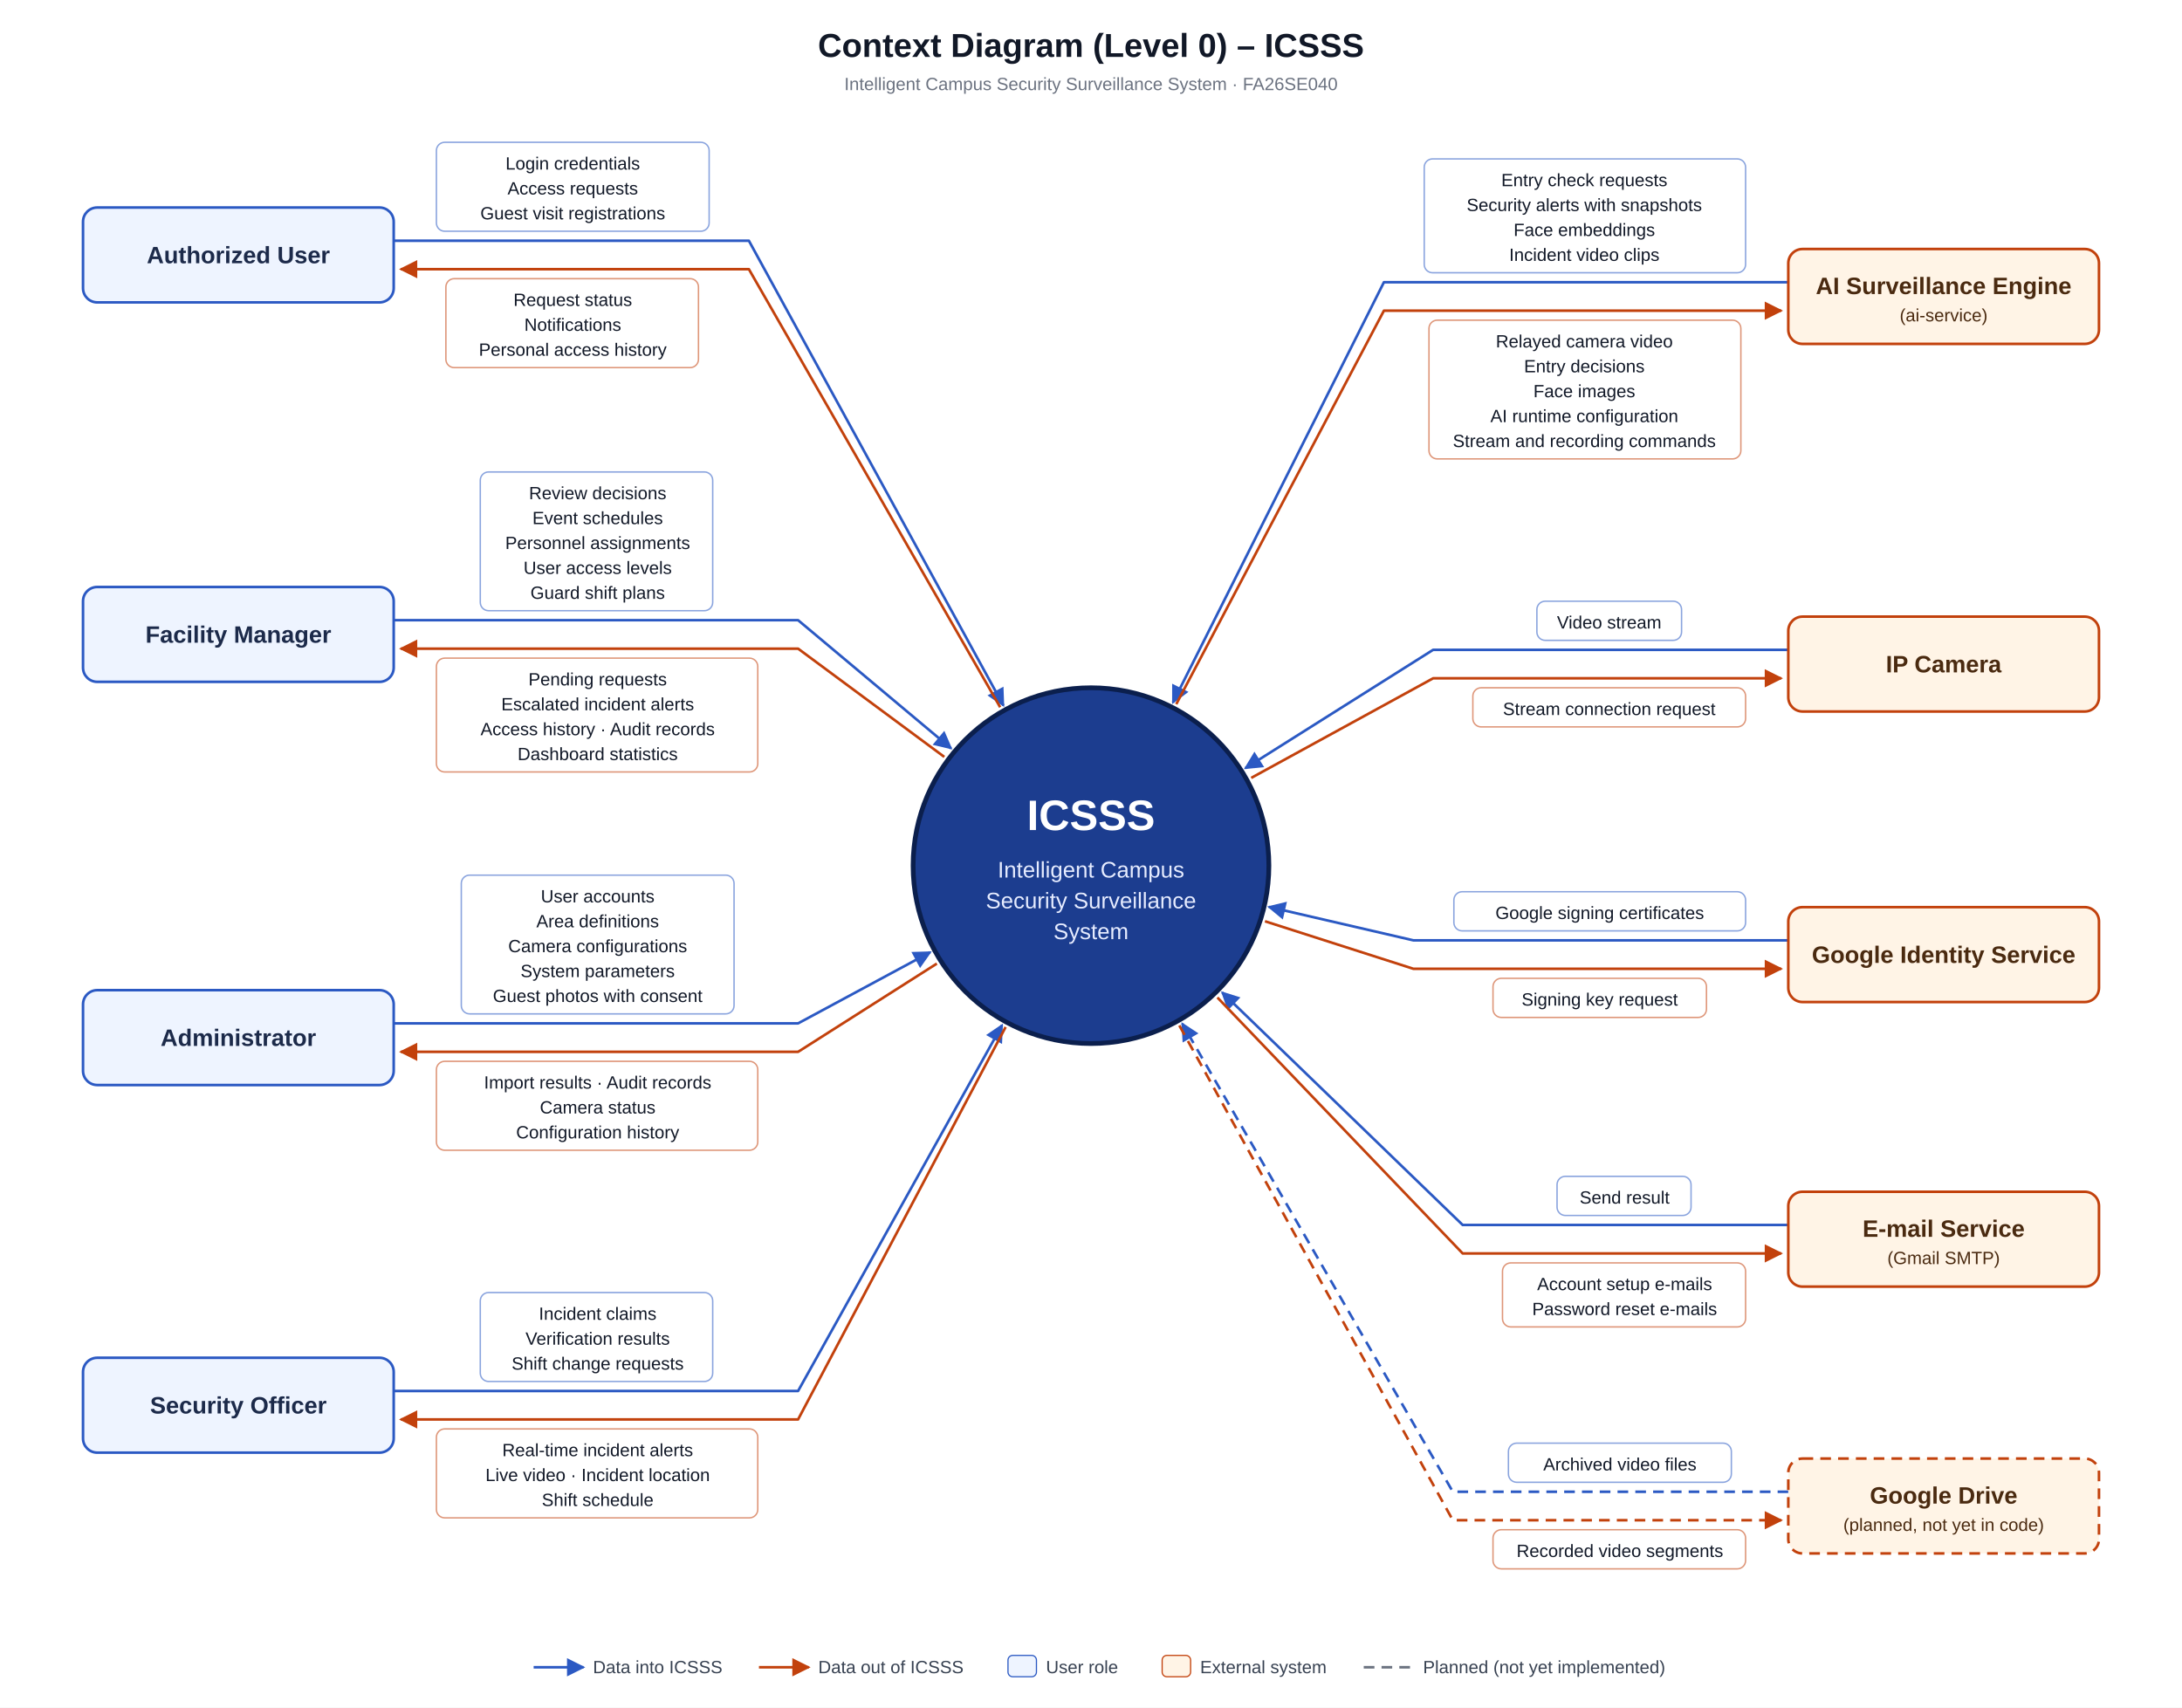
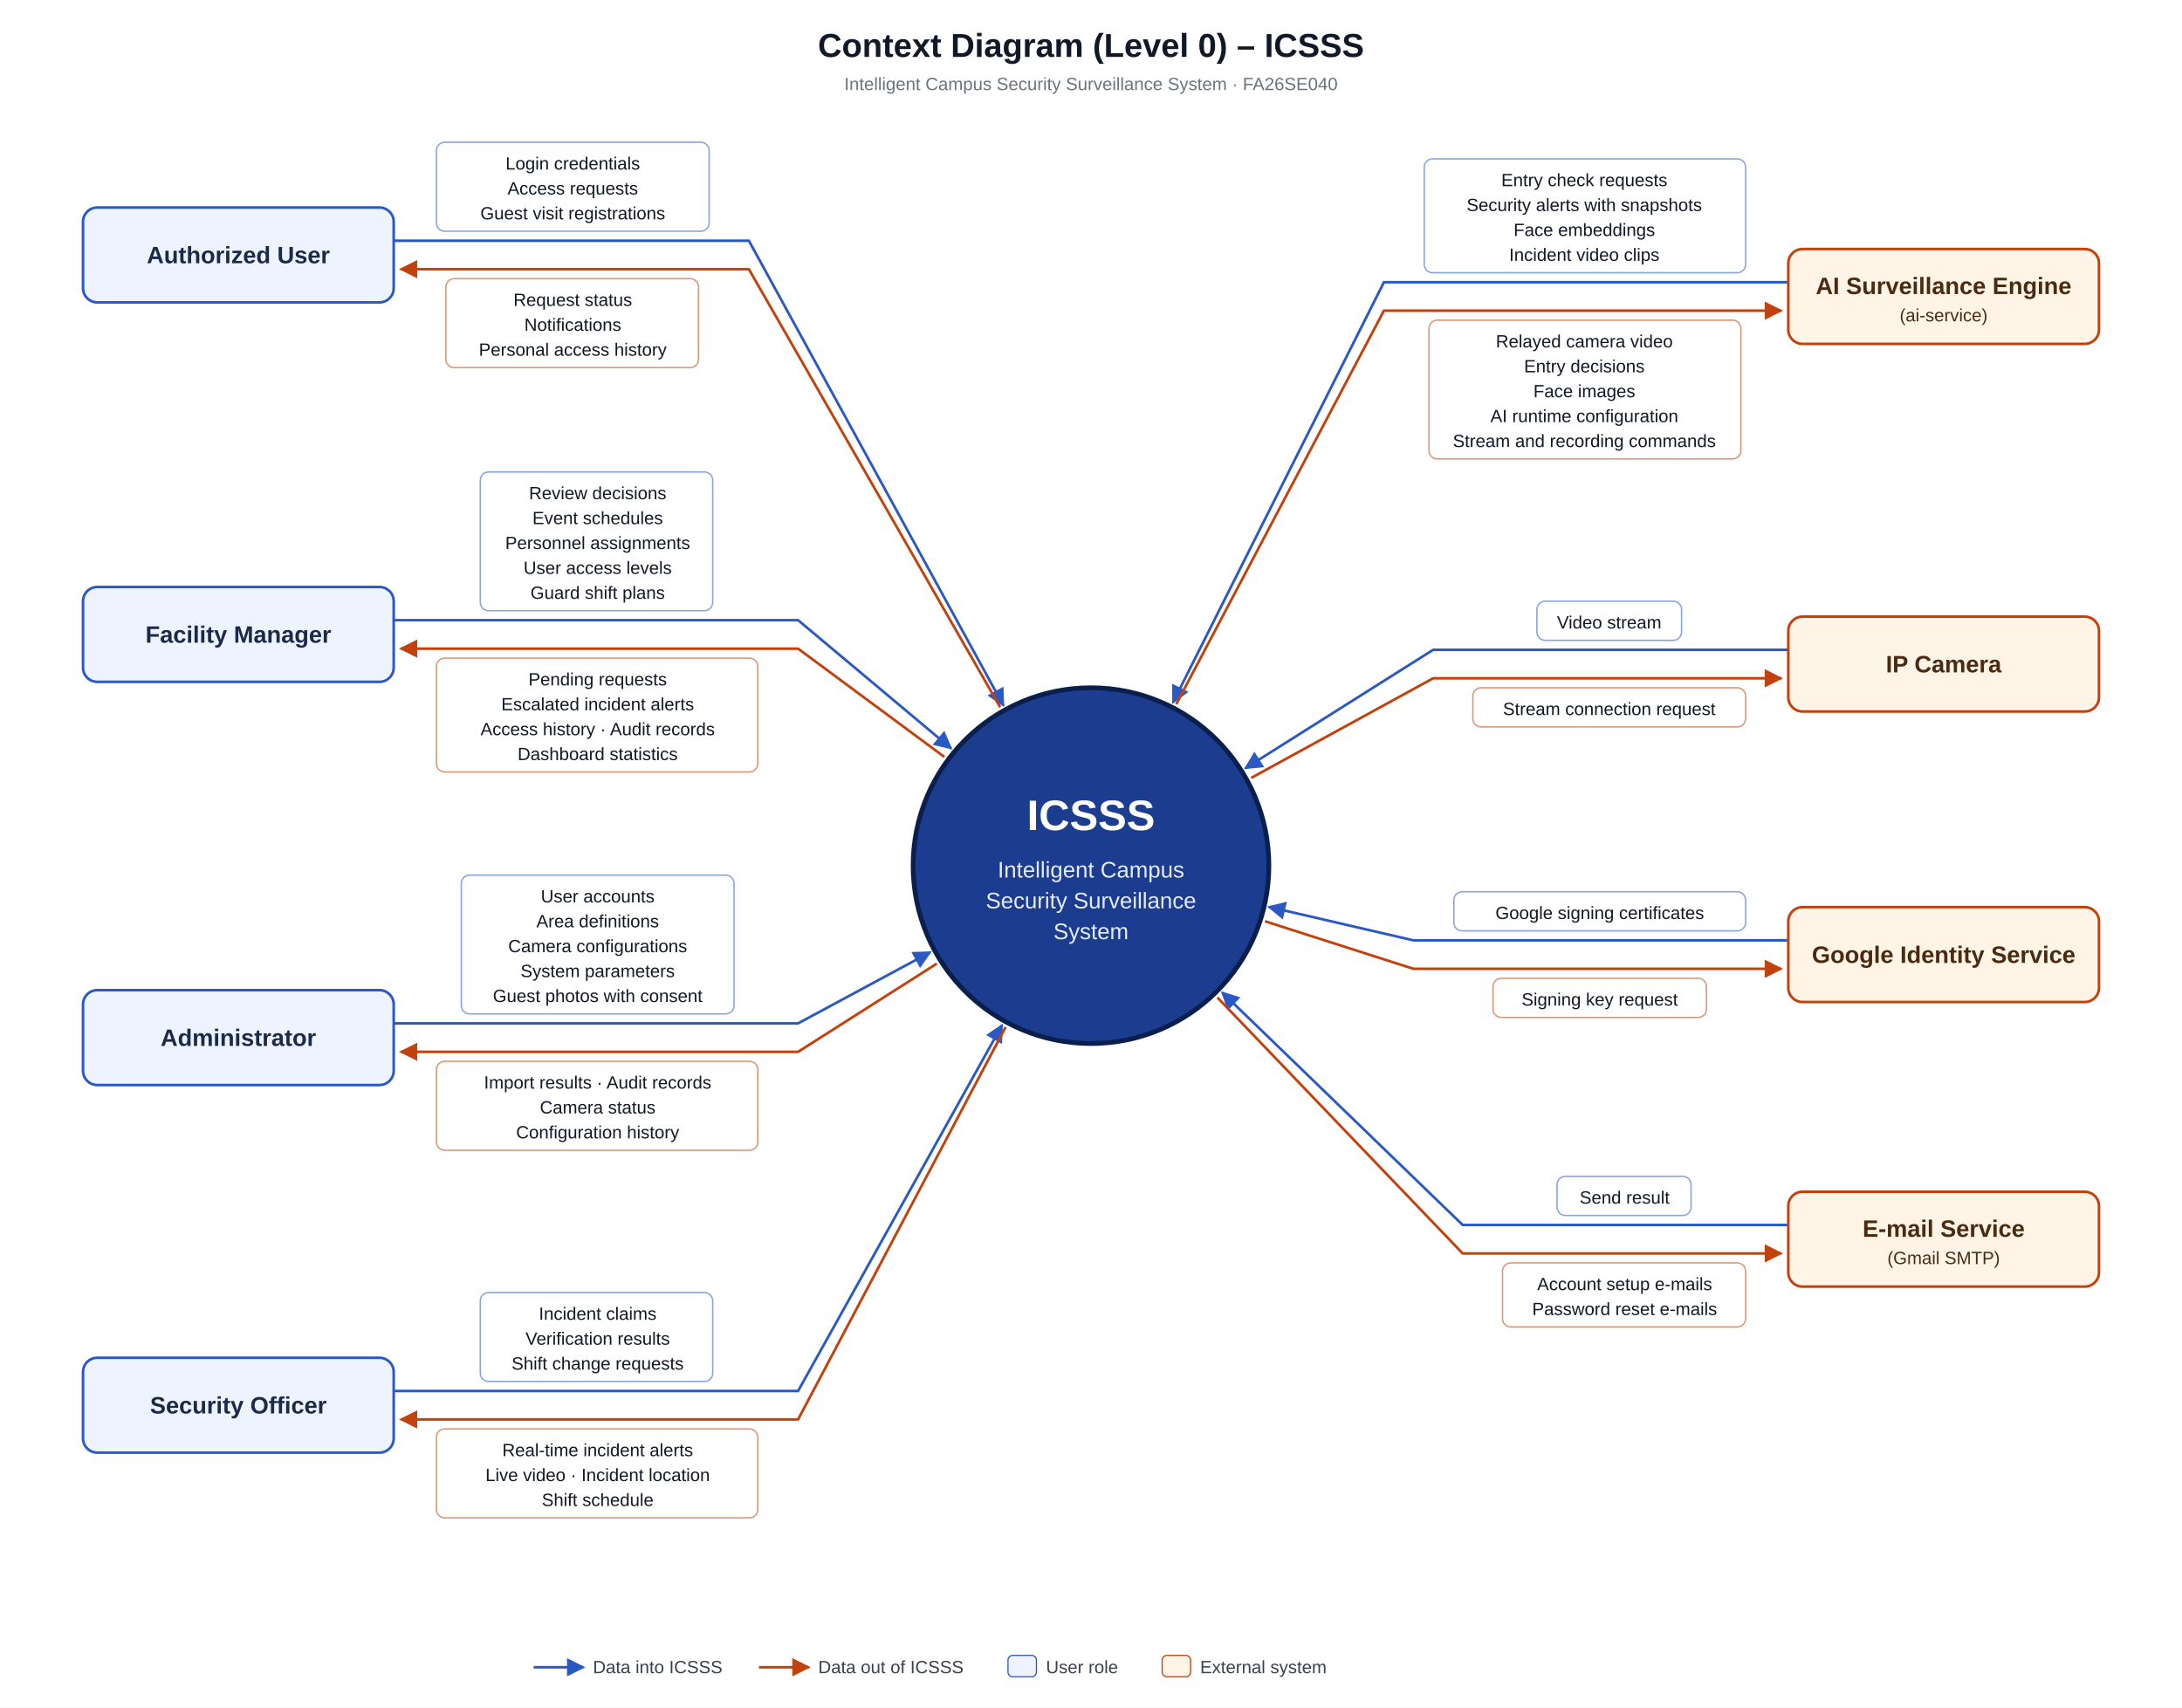
<svg xmlns="http://www.w3.org/2000/svg" width="1840" height="1440" viewBox="0 0 1840 1440">
  <defs>
    <marker id="a2b59c3" viewBox="0 0 10 10" refX="9" refY="5" markerWidth="7" markerHeight="7" orient="auto">
      <path d="M0,0 L10,5 L0,10 z" fill="#2b59c3" />
    </marker>
    <marker id="ac2410c" viewBox="0 0 10 10" refX="9" refY="5" markerWidth="7" markerHeight="7" orient="auto">
      <path d="M0,0 L10,5 L0,10 z" fill="#c2410c" />
    </marker>
  </defs>
  <rect width="1840" height="1440" fill="#ffffff" />
  <g font-family="Arial, Helvetica, sans-serif" font-size="15" fill="#374151">
    <text x="920.0" y="48" text-anchor="middle" font-size="28" font-weight="bold" fill="#111827">Context Diagram (Level 0) – ICSSS</text>
    <text x="920.0" y="76" text-anchor="middle" font-size="15" fill="#6b7280">Intelligent Campus Security Surveillance System · FA26SE040</text>
    <polyline points="450.0,1406 492.0,1406" stroke="#2b59c3" stroke-width="2.2" marker-end="url(#a2b59c3)" />
    <text x="500.0" y="1411">Data into ICSSS</text>
    <polyline points="640.0,1406 682.0,1406" stroke="#c2410c" stroke-width="2.2" marker-end="url(#ac2410c)" />
    <text x="690.0" y="1411">Data out of ICSSS</text>
    <rect x="850.0" y="1396" width="24" height="18" rx="4" fill="#eef4ff" stroke="#2b59c3" />
    <text x="882.0" y="1411">User role</text>
    <rect x="980.0" y="1396" width="24" height="18" rx="4" fill="#fff4e6" stroke="#c2410c" />
    <text x="1012.0" y="1411">External system</text>
-     <line x1="1150.0" y1="1406" x2="1192.0" y2="1406" stroke="#6b7280" stroke-width="2.2" stroke-dasharray="9 6" />
-     <text x="1200.0" y="1411">Planned (not yet implemented)</text>
  </g>
  <polyline points="332.0,203.0 631.5,203.0 846.1,594.9" fill="none" stroke="#2b59c3" stroke-width="2.2" stroke-linejoin="round" marker-end="url(#a2b59c3)" />
  <polyline points="843.4,596.4 631.5,227.0 338.0,227.0" fill="none" stroke="#c2410c" stroke-width="2.2" stroke-linejoin="round" marker-end="url(#ac2410c)" />
  <rect x="368" y="120" width="230" height="75" rx="7" fill="#ffffff" stroke="#2b59c3" stroke-width="1.2" stroke-opacity="0.55" />
  <text x="483" y="143" font-family="Arial, Helvetica, sans-serif" font-size="15" font-weight="normal" fill="#111827" text-anchor="middle">Login credentials</text>
  <text x="483" y="164" font-family="Arial, Helvetica, sans-serif" font-size="15" font-weight="normal" fill="#111827" text-anchor="middle">Access requests</text>
  <text x="483" y="185" font-family="Arial, Helvetica, sans-serif" font-size="15" font-weight="normal" fill="#111827" text-anchor="middle">Guest visit registrations</text>
  <rect x="376" y="235" width="213" height="75" rx="7" fill="#ffffff" stroke="#c2410c" stroke-width="1.2" stroke-opacity="0.55" />
  <text x="483" y="258" font-family="Arial, Helvetica, sans-serif" font-size="15" font-weight="normal" fill="#111827" text-anchor="middle">Request status</text>
  <text x="483" y="279" font-family="Arial, Helvetica, sans-serif" font-size="15" font-weight="normal" fill="#111827" text-anchor="middle">Notifications</text>
  <text x="483" y="300" font-family="Arial, Helvetica, sans-serif" font-size="15" font-weight="normal" fill="#111827" text-anchor="middle">Personal access history</text>
  <polyline points="332.0,523.0 673.0,523.0 802.0,631.1" fill="none" stroke="#2b59c3" stroke-width="2.2" stroke-linejoin="round" marker-end="url(#a2b59c3)" />
  <polyline points="796.3,638.3 673.0,547.0 338.0,547.0" fill="none" stroke="#c2410c" stroke-width="2.2" stroke-linejoin="round" marker-end="url(#ac2410c)" />
  <rect x="405" y="398" width="196" height="117" rx="7" fill="#ffffff" stroke="#2b59c3" stroke-width="1.2" stroke-opacity="0.55" />
  <text x="504" y="421" font-family="Arial, Helvetica, sans-serif" font-size="15" font-weight="normal" fill="#111827" text-anchor="middle">Review decisions</text>
  <text x="504" y="442" font-family="Arial, Helvetica, sans-serif" font-size="15" font-weight="normal" fill="#111827" text-anchor="middle">Event schedules</text>
  <text x="504" y="463" font-family="Arial, Helvetica, sans-serif" font-size="15" font-weight="normal" fill="#111827" text-anchor="middle">Personnel assignments</text>
  <text x="504" y="484" font-family="Arial, Helvetica, sans-serif" font-size="15" font-weight="normal" fill="#111827" text-anchor="middle">User access levels</text>
  <text x="504" y="505" font-family="Arial, Helvetica, sans-serif" font-size="15" font-weight="normal" fill="#111827" text-anchor="middle">Guard shift plans</text>
  <rect x="368" y="555" width="271" height="96" rx="7" fill="#ffffff" stroke="#c2410c" stroke-width="1.2" stroke-opacity="0.55" />
  <text x="504" y="578" font-family="Arial, Helvetica, sans-serif" font-size="15" font-weight="normal" fill="#111827" text-anchor="middle">Pending requests</text>
  <text x="504" y="599" font-family="Arial, Helvetica, sans-serif" font-size="15" font-weight="normal" fill="#111827" text-anchor="middle">Escalated incident alerts</text>
  <text x="504" y="620" font-family="Arial, Helvetica, sans-serif" font-size="15" font-weight="normal" fill="#111827" text-anchor="middle">Access history · Audit records</text>
  <text x="504" y="641" font-family="Arial, Helvetica, sans-serif" font-size="15" font-weight="normal" fill="#111827" text-anchor="middle">Dashboard statistics</text>
  <polyline points="332.0,863.0 673.0,863.0 784.4,803.0" fill="none" stroke="#2b59c3" stroke-width="2.2" stroke-linejoin="round" marker-end="url(#a2b59c3)" />
  <polyline points="790.0,812.6 673.0,887.0 338.0,887.0" fill="none" stroke="#c2410c" stroke-width="2.2" stroke-linejoin="round" marker-end="url(#ac2410c)" />
  <rect x="389" y="738" width="230" height="117" rx="7" fill="#ffffff" stroke="#2b59c3" stroke-width="1.2" stroke-opacity="0.55" />
  <text x="504" y="761" font-family="Arial, Helvetica, sans-serif" font-size="15" font-weight="normal" fill="#111827" text-anchor="middle">User accounts</text>
  <text x="504" y="782" font-family="Arial, Helvetica, sans-serif" font-size="15" font-weight="normal" fill="#111827" text-anchor="middle">Area definitions</text>
  <text x="504" y="803" font-family="Arial, Helvetica, sans-serif" font-size="15" font-weight="normal" fill="#111827" text-anchor="middle">Camera configurations</text>
  <text x="504" y="824" font-family="Arial, Helvetica, sans-serif" font-size="15" font-weight="normal" fill="#111827" text-anchor="middle">System parameters</text>
  <text x="504" y="845" font-family="Arial, Helvetica, sans-serif" font-size="15" font-weight="normal" fill="#111827" text-anchor="middle">Guest photos with consent</text>
  <rect x="368" y="895" width="271" height="75" rx="7" fill="#ffffff" stroke="#c2410c" stroke-width="1.2" stroke-opacity="0.55" />
  <text x="504" y="918" font-family="Arial, Helvetica, sans-serif" font-size="15" font-weight="normal" fill="#111827" text-anchor="middle">Import results · Audit records</text>
  <text x="504" y="939" font-family="Arial, Helvetica, sans-serif" font-size="15" font-weight="normal" fill="#111827" text-anchor="middle">Camera status</text>
  <text x="504" y="960" font-family="Arial, Helvetica, sans-serif" font-size="15" font-weight="normal" fill="#111827" text-anchor="middle">Configuration history</text>
  <polyline points="332.0,1173.0 673.0,1173.0 845.0,864.5" fill="none" stroke="#2b59c3" stroke-width="2.2" stroke-linejoin="round" marker-end="url(#a2b59c3)" />
  <polyline points="848.0,866.1 673.0,1197.0 338.0,1197.0" fill="none" stroke="#c2410c" stroke-width="2.2" stroke-linejoin="round" marker-end="url(#ac2410c)" />
  <rect x="405" y="1090" width="196" height="75" rx="7" fill="#ffffff" stroke="#2b59c3" stroke-width="1.2" stroke-opacity="0.55" />
  <text x="504" y="1113" font-family="Arial, Helvetica, sans-serif" font-size="15" font-weight="normal" fill="#111827" text-anchor="middle">Incident claims</text>
  <text x="504" y="1134" font-family="Arial, Helvetica, sans-serif" font-size="15" font-weight="normal" fill="#111827" text-anchor="middle">Verification results</text>
  <text x="504" y="1155" font-family="Arial, Helvetica, sans-serif" font-size="15" font-weight="normal" fill="#111827" text-anchor="middle">Shift change requests</text>
  <rect x="368" y="1205" width="271" height="75" rx="7" fill="#ffffff" stroke="#c2410c" stroke-width="1.2" stroke-opacity="0.55" />
  <text x="504" y="1228" font-family="Arial, Helvetica, sans-serif" font-size="15" font-weight="normal" fill="#111827" text-anchor="middle">Real-time incident alerts</text>
  <text x="504" y="1249" font-family="Arial, Helvetica, sans-serif" font-size="15" font-weight="normal" fill="#111827" text-anchor="middle">Live video · Incident location</text>
  <text x="504" y="1270" font-family="Arial, Helvetica, sans-serif" font-size="15" font-weight="normal" fill="#111827" text-anchor="middle">Shift schedule</text>
  <polyline points="1508.0,238.0 1167.0,238.0 989.1,592.4" fill="none" stroke="#2b59c3" stroke-width="2.2" stroke-linejoin="round" marker-end="url(#a2b59c3)" />
  <polyline points="991.9,593.8 1167.0,262.0 1502.0,262.0" fill="none" stroke="#c2410c" stroke-width="2.2" stroke-linejoin="round" marker-end="url(#ac2410c)" />
  <rect x="1201" y="134" width="271" height="96" rx="7" fill="#ffffff" stroke="#2b59c3" stroke-width="1.2" stroke-opacity="0.55" />
  <text x="1336" y="157" font-family="Arial, Helvetica, sans-serif" font-size="15" font-weight="normal" fill="#111827" text-anchor="middle">Entry check requests</text>
  <text x="1336" y="178" font-family="Arial, Helvetica, sans-serif" font-size="15" font-weight="normal" fill="#111827" text-anchor="middle">Security alerts with snapshots</text>
  <text x="1336" y="199" font-family="Arial, Helvetica, sans-serif" font-size="15" font-weight="normal" fill="#111827" text-anchor="middle">Face embeddings</text>
  <text x="1336" y="220" font-family="Arial, Helvetica, sans-serif" font-size="15" font-weight="normal" fill="#111827" text-anchor="middle">Incident video clips</text>
  <rect x="1205" y="270" width="263" height="117" rx="7" fill="#ffffff" stroke="#c2410c" stroke-width="1.2" stroke-opacity="0.55" />
  <text x="1336" y="293" font-family="Arial, Helvetica, sans-serif" font-size="15" font-weight="normal" fill="#111827" text-anchor="middle">Relayed camera video</text>
  <text x="1336" y="314" font-family="Arial, Helvetica, sans-serif" font-size="15" font-weight="normal" fill="#111827" text-anchor="middle">Entry decisions</text>
  <text x="1336" y="335" font-family="Arial, Helvetica, sans-serif" font-size="15" font-weight="normal" fill="#111827" text-anchor="middle">Face images</text>
  <text x="1336" y="356" font-family="Arial, Helvetica, sans-serif" font-size="15" font-weight="normal" fill="#111827" text-anchor="middle">AI runtime configuration</text>
  <text x="1336" y="377" font-family="Arial, Helvetica, sans-serif" font-size="15" font-weight="normal" fill="#111827" text-anchor="middle">Stream and recording commands</text>
  <polyline points="1508.0,548.0 1208.5,548.0 1050.2,647.8" fill="none" stroke="#2b59c3" stroke-width="2.2" stroke-linejoin="round" marker-end="url(#a2b59c3)" />
  <polyline points="1055.1,656.0 1208.5,572.0 1502.0,572.0" fill="none" stroke="#c2410c" stroke-width="2.2" stroke-linejoin="round" marker-end="url(#ac2410c)" />
  <rect x="1296" y="507" width="122" height="33" rx="7" fill="#ffffff" stroke="#2b59c3" stroke-width="1.2" stroke-opacity="0.55" />
  <text x="1357" y="530" font-family="Arial, Helvetica, sans-serif" font-size="15" font-weight="normal" fill="#111827" text-anchor="middle">Video stream</text>
  <rect x="1242" y="580" width="230" height="33" rx="7" fill="#ffffff" stroke="#c2410c" stroke-width="1.2" stroke-opacity="0.55" />
  <text x="1357" y="603" font-family="Arial, Helvetica, sans-serif" font-size="15" font-weight="normal" fill="#111827" text-anchor="middle">Stream connection request</text>
  <polyline points="1508.0,793.0 1191.9,793.0 1070.0,764.8" fill="none" stroke="#2b59c3" stroke-width="2.2" stroke-linejoin="round" marker-end="url(#a2b59c3)" />
  <polyline points="1066.7,776.9 1191.9,817.0 1502.0,817.0" fill="none" stroke="#c2410c" stroke-width="2.2" stroke-linejoin="round" marker-end="url(#ac2410c)" />
  <rect x="1226" y="752" width="246" height="33" rx="7" fill="#ffffff" stroke="#2b59c3" stroke-width="1.2" stroke-opacity="0.55" />
  <text x="1349" y="775" font-family="Arial, Helvetica, sans-serif" font-size="15" font-weight="normal" fill="#111827" text-anchor="middle">Google signing certificates</text>
  <rect x="1259" y="825" width="180" height="33" rx="7" fill="#ffffff" stroke="#c2410c" stroke-width="1.2" stroke-opacity="0.55" />
  <text x="1349" y="848" font-family="Arial, Helvetica, sans-serif" font-size="15" font-weight="normal" fill="#111827" text-anchor="middle">Signing key request</text>
  <polyline points="1508.0,1033.0 1233.4,1033.0 1030.7,837.0" fill="none" stroke="#2b59c3" stroke-width="2.2" stroke-linejoin="round" marker-end="url(#a2b59c3)" />
  <polyline points="1026.6,841.2 1233.4,1057.0 1502.0,1057.0" fill="none" stroke="#c2410c" stroke-width="2.2" stroke-linejoin="round" marker-end="url(#ac2410c)" />
  <rect x="1313" y="992" width="113" height="33" rx="7" fill="#ffffff" stroke="#2b59c3" stroke-width="1.2" stroke-opacity="0.55" />
  <text x="1370" y="1015" font-family="Arial, Helvetica, sans-serif" font-size="15" font-weight="normal" fill="#111827" text-anchor="middle">Send result</text>
  <rect x="1267" y="1065" width="205" height="54" rx="7" fill="#ffffff" stroke="#c2410c" stroke-width="1.2" stroke-opacity="0.55" />
  <text x="1370" y="1088" font-family="Arial, Helvetica, sans-serif" font-size="15" font-weight="normal" fill="#111827" text-anchor="middle">Account setup e-mails</text>
  <text x="1370" y="1109" font-family="Arial, Helvetica, sans-serif" font-size="15" font-weight="normal" fill="#111827" text-anchor="middle">Password reset e-mails</text>
-   <polyline points="1508.0,1258.0 1225.1,1258.0 997.0,863.3" fill="none" stroke="#2b59c3" stroke-width="2.2" stroke-linejoin="round" stroke-dasharray="9 6" marker-end="url(#a2b59c3)" />
-   <polyline points="994.5,864.8 1225.1,1282.0 1502.0,1282.0" fill="none" stroke="#c2410c" stroke-width="2.2" stroke-linejoin="round" stroke-dasharray="9 6" marker-end="url(#ac2410c)" />
-   <rect x="1272" y="1217" width="188" height="33" rx="7" fill="#ffffff" stroke="#2b59c3" stroke-width="1.2" stroke-opacity="0.55" />
-   <text x="1366" y="1240" font-family="Arial, Helvetica, sans-serif" font-size="15" font-weight="normal" fill="#111827" text-anchor="middle">Archived video files</text>
-   <rect x="1259" y="1290" width="213" height="33" rx="7" fill="#ffffff" stroke="#c2410c" stroke-width="1.2" stroke-opacity="0.55" />
-   <text x="1366" y="1313" font-family="Arial, Helvetica, sans-serif" font-size="15" font-weight="normal" fill="#111827" text-anchor="middle">Recorded video segments</text>
  <rect x="70" y="175.0" width="262" height="80" rx="12" fill="#eef4ff" stroke="#2b59c3" stroke-width="2.2" />
  <text x="201" y="222" font-family="Arial, Helvetica, sans-serif" font-size="20" font-weight="bold" fill="#1c2a4a" text-anchor="middle">Authorized User</text>
  <rect x="70" y="495.0" width="262" height="80" rx="12" fill="#eef4ff" stroke="#2b59c3" stroke-width="2.2" />
  <text x="201" y="542" font-family="Arial, Helvetica, sans-serif" font-size="20" font-weight="bold" fill="#1c2a4a" text-anchor="middle">Facility Manager</text>
  <rect x="70" y="835.0" width="262" height="80" rx="12" fill="#eef4ff" stroke="#2b59c3" stroke-width="2.2" />
  <text x="201" y="882" font-family="Arial, Helvetica, sans-serif" font-size="20" font-weight="bold" fill="#1c2a4a" text-anchor="middle">Administrator</text>
  <rect x="70" y="1145.0" width="262" height="80" rx="12" fill="#eef4ff" stroke="#2b59c3" stroke-width="2.2" />
  <text x="201" y="1192" font-family="Arial, Helvetica, sans-serif" font-size="20" font-weight="bold" fill="#1c2a4a" text-anchor="middle">Security Officer</text>
  <rect x="1508" y="210.0" width="262" height="80" rx="12" fill="#fff4e6" stroke="#c2410c" stroke-width="2.2" />
  <text x="1639" y="248" font-family="Arial, Helvetica, sans-serif" font-size="20" font-weight="bold" fill="#4a2a10" text-anchor="middle">AI Surveillance Engine</text>
  <text x="1639" y="271" font-family="Arial, Helvetica, sans-serif" font-size="15" font-weight="normal" fill="#4a2a10" text-anchor="middle">(ai-service)</text>
  <rect x="1508" y="520.0" width="262" height="80" rx="12" fill="#fff4e6" stroke="#c2410c" stroke-width="2.2" />
  <text x="1639" y="567" font-family="Arial, Helvetica, sans-serif" font-size="20" font-weight="bold" fill="#4a2a10" text-anchor="middle">IP Camera</text>
  <rect x="1508" y="765.0" width="262" height="80" rx="12" fill="#fff4e6" stroke="#c2410c" stroke-width="2.2" />
  <text x="1639" y="812" font-family="Arial, Helvetica, sans-serif" font-size="20" font-weight="bold" fill="#4a2a10" text-anchor="middle">Google Identity Service</text>
  <rect x="1508" y="1005.0" width="262" height="80" rx="12" fill="#fff4e6" stroke="#c2410c" stroke-width="2.2" />
  <text x="1639" y="1043" font-family="Arial, Helvetica, sans-serif" font-size="20" font-weight="bold" fill="#4a2a10" text-anchor="middle">E-mail Service</text>
  <text x="1639" y="1066" font-family="Arial, Helvetica, sans-serif" font-size="15" font-weight="normal" fill="#4a2a10" text-anchor="middle">(Gmail SMTP)</text>
-   <rect x="1508" y="1230.0" width="262" height="80" rx="12" fill="#fff4e6" stroke="#c2410c" stroke-width="2.2" stroke-dasharray="9 6" />
-   <text x="1639" y="1268" font-family="Arial, Helvetica, sans-serif" font-size="20" font-weight="bold" fill="#4a2a10" text-anchor="middle">Google Drive</text>
-   <text x="1639" y="1291" font-family="Arial, Helvetica, sans-serif" font-size="15" font-weight="normal" fill="#4a2a10" text-anchor="middle">(planned, not yet in code)</text>
  <circle cx="920" cy="730" r="150" fill="#1c3d8f" stroke="#0b1f4d" stroke-width="4" />
  <text x="920" y="700" font-family="Arial, Helvetica, sans-serif" font-size="36" font-weight="bold" fill="#ffffff" text-anchor="middle">ICSSS</text>
  <text x="920" y="740" font-family="Arial, Helvetica, sans-serif" font-size="19" font-weight="normal" fill="#e6ecff" text-anchor="middle">Intelligent Campus</text>
  <text x="920" y="766" font-family="Arial, Helvetica, sans-serif" font-size="19" font-weight="normal" fill="#e6ecff" text-anchor="middle">Security Surveillance</text>
  <text x="920" y="792" font-family="Arial, Helvetica, sans-serif" font-size="19" font-weight="normal" fill="#e6ecff" text-anchor="middle">System</text>
</svg>
